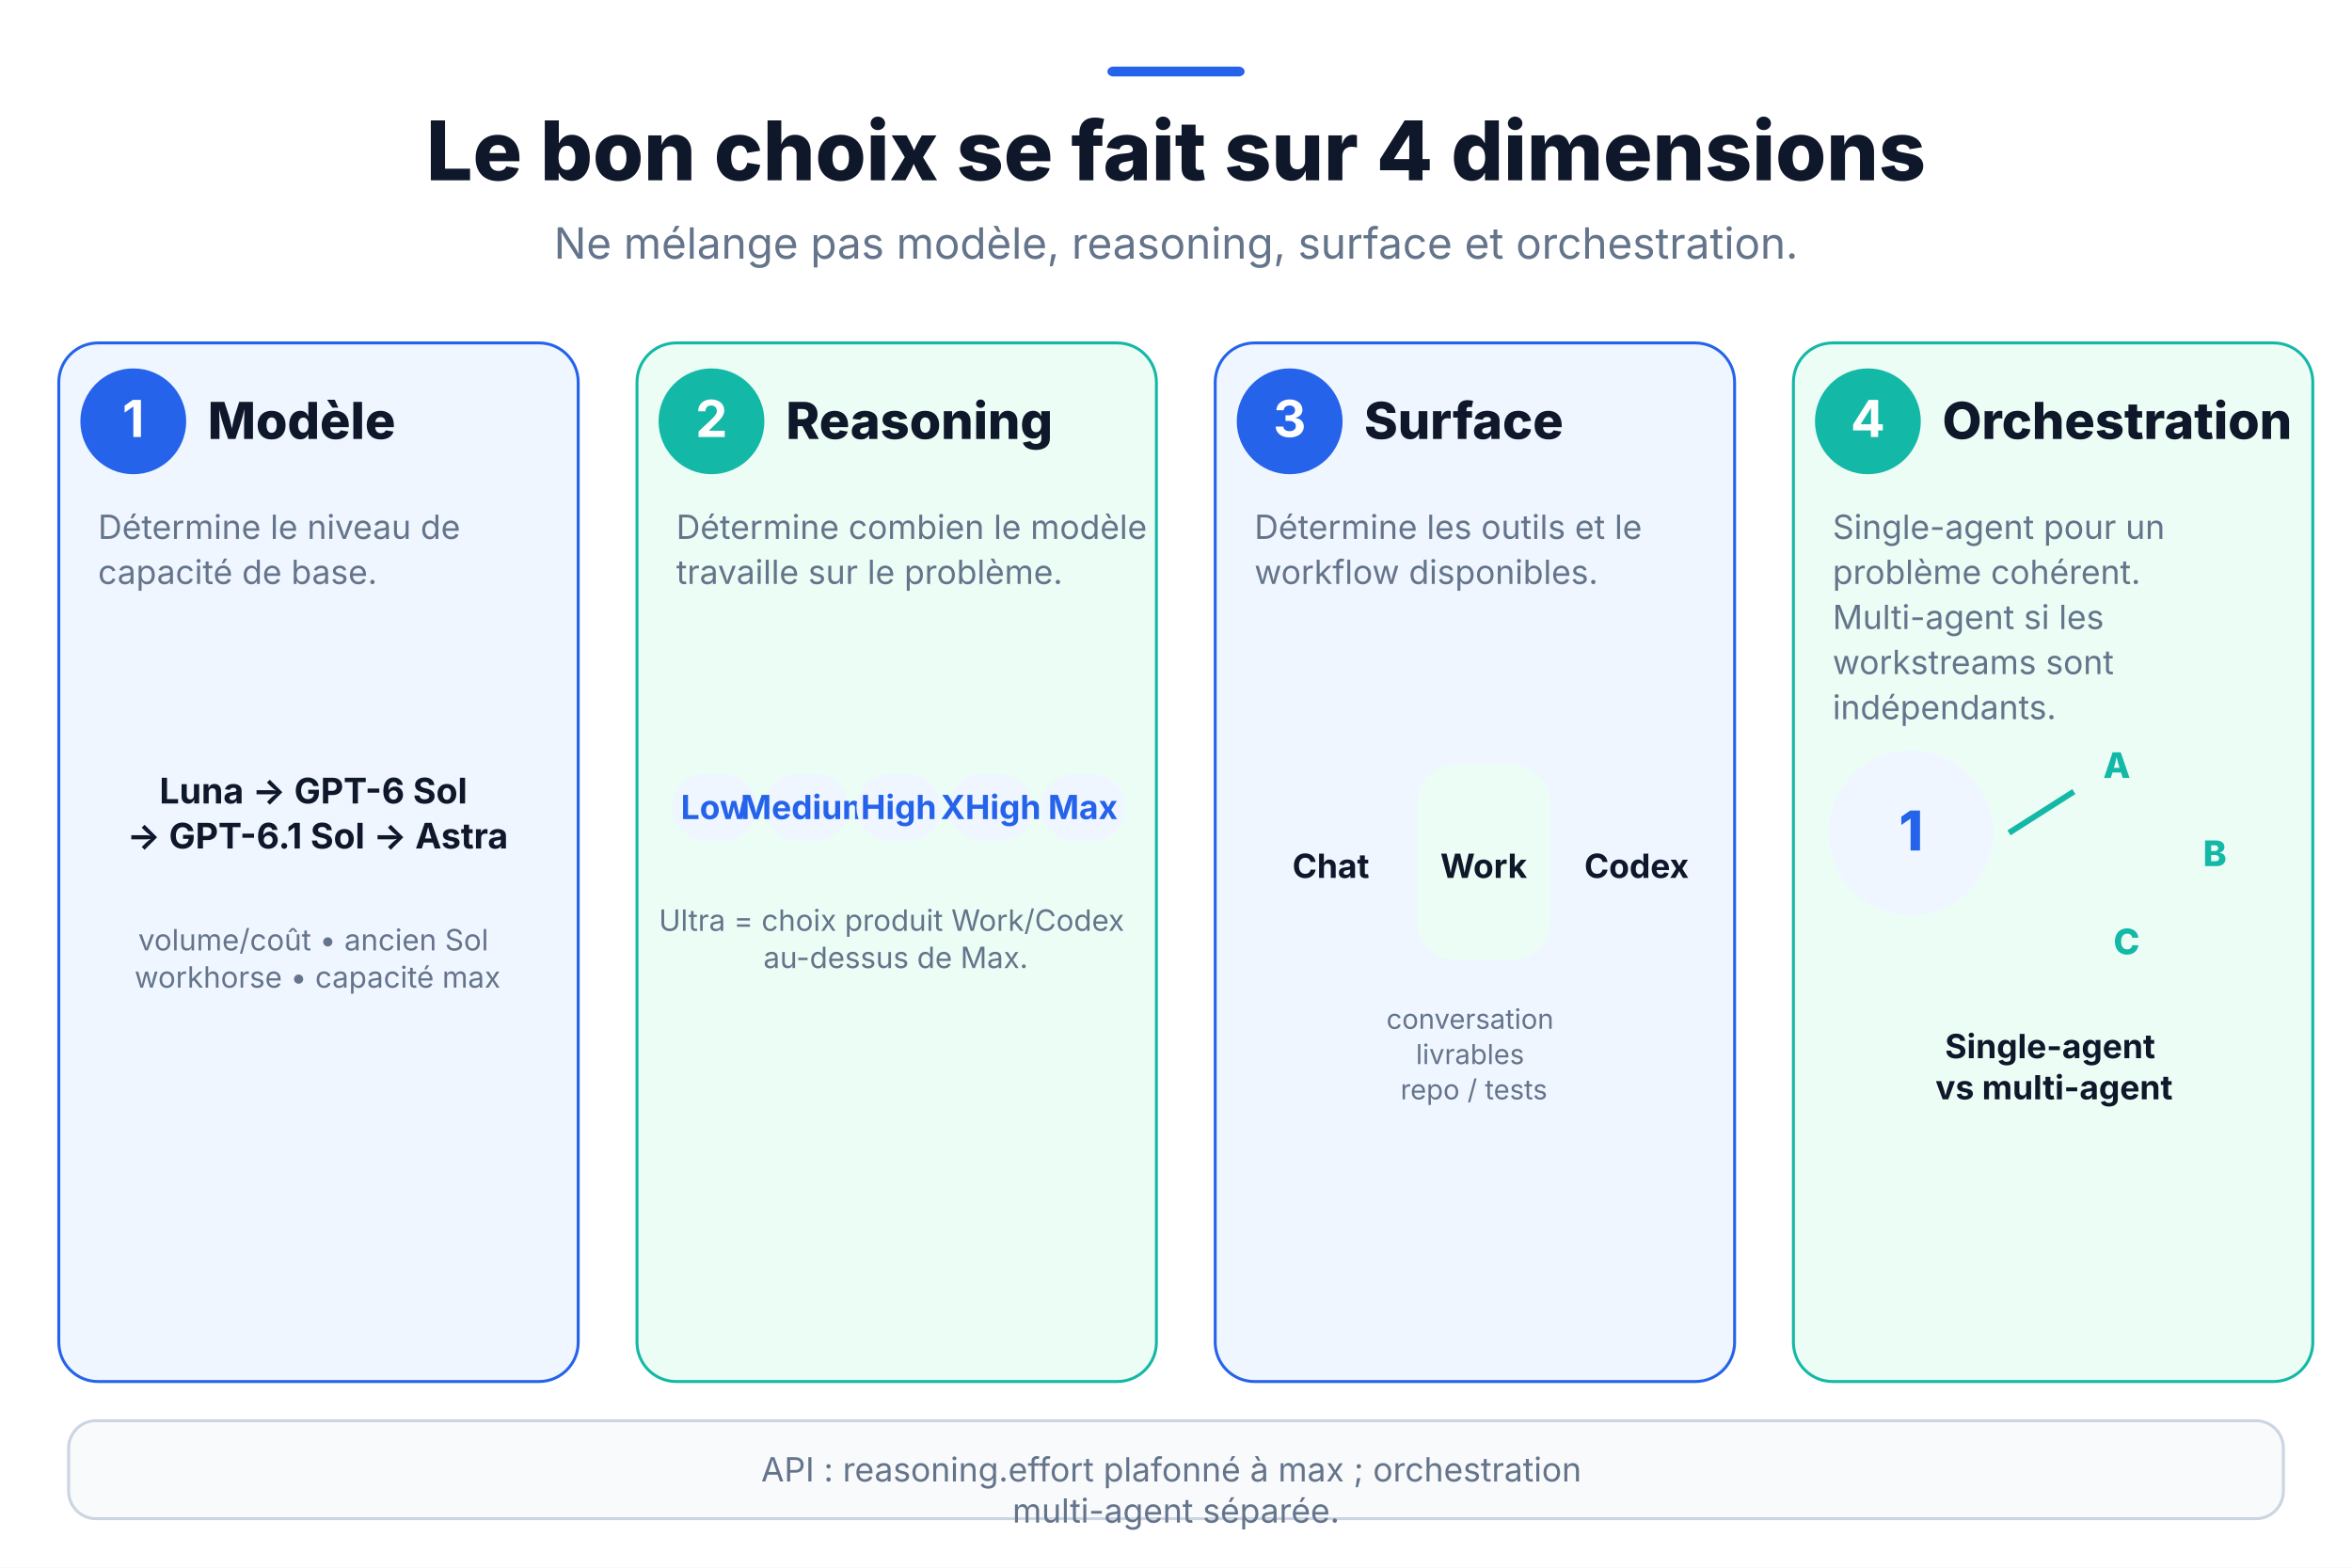
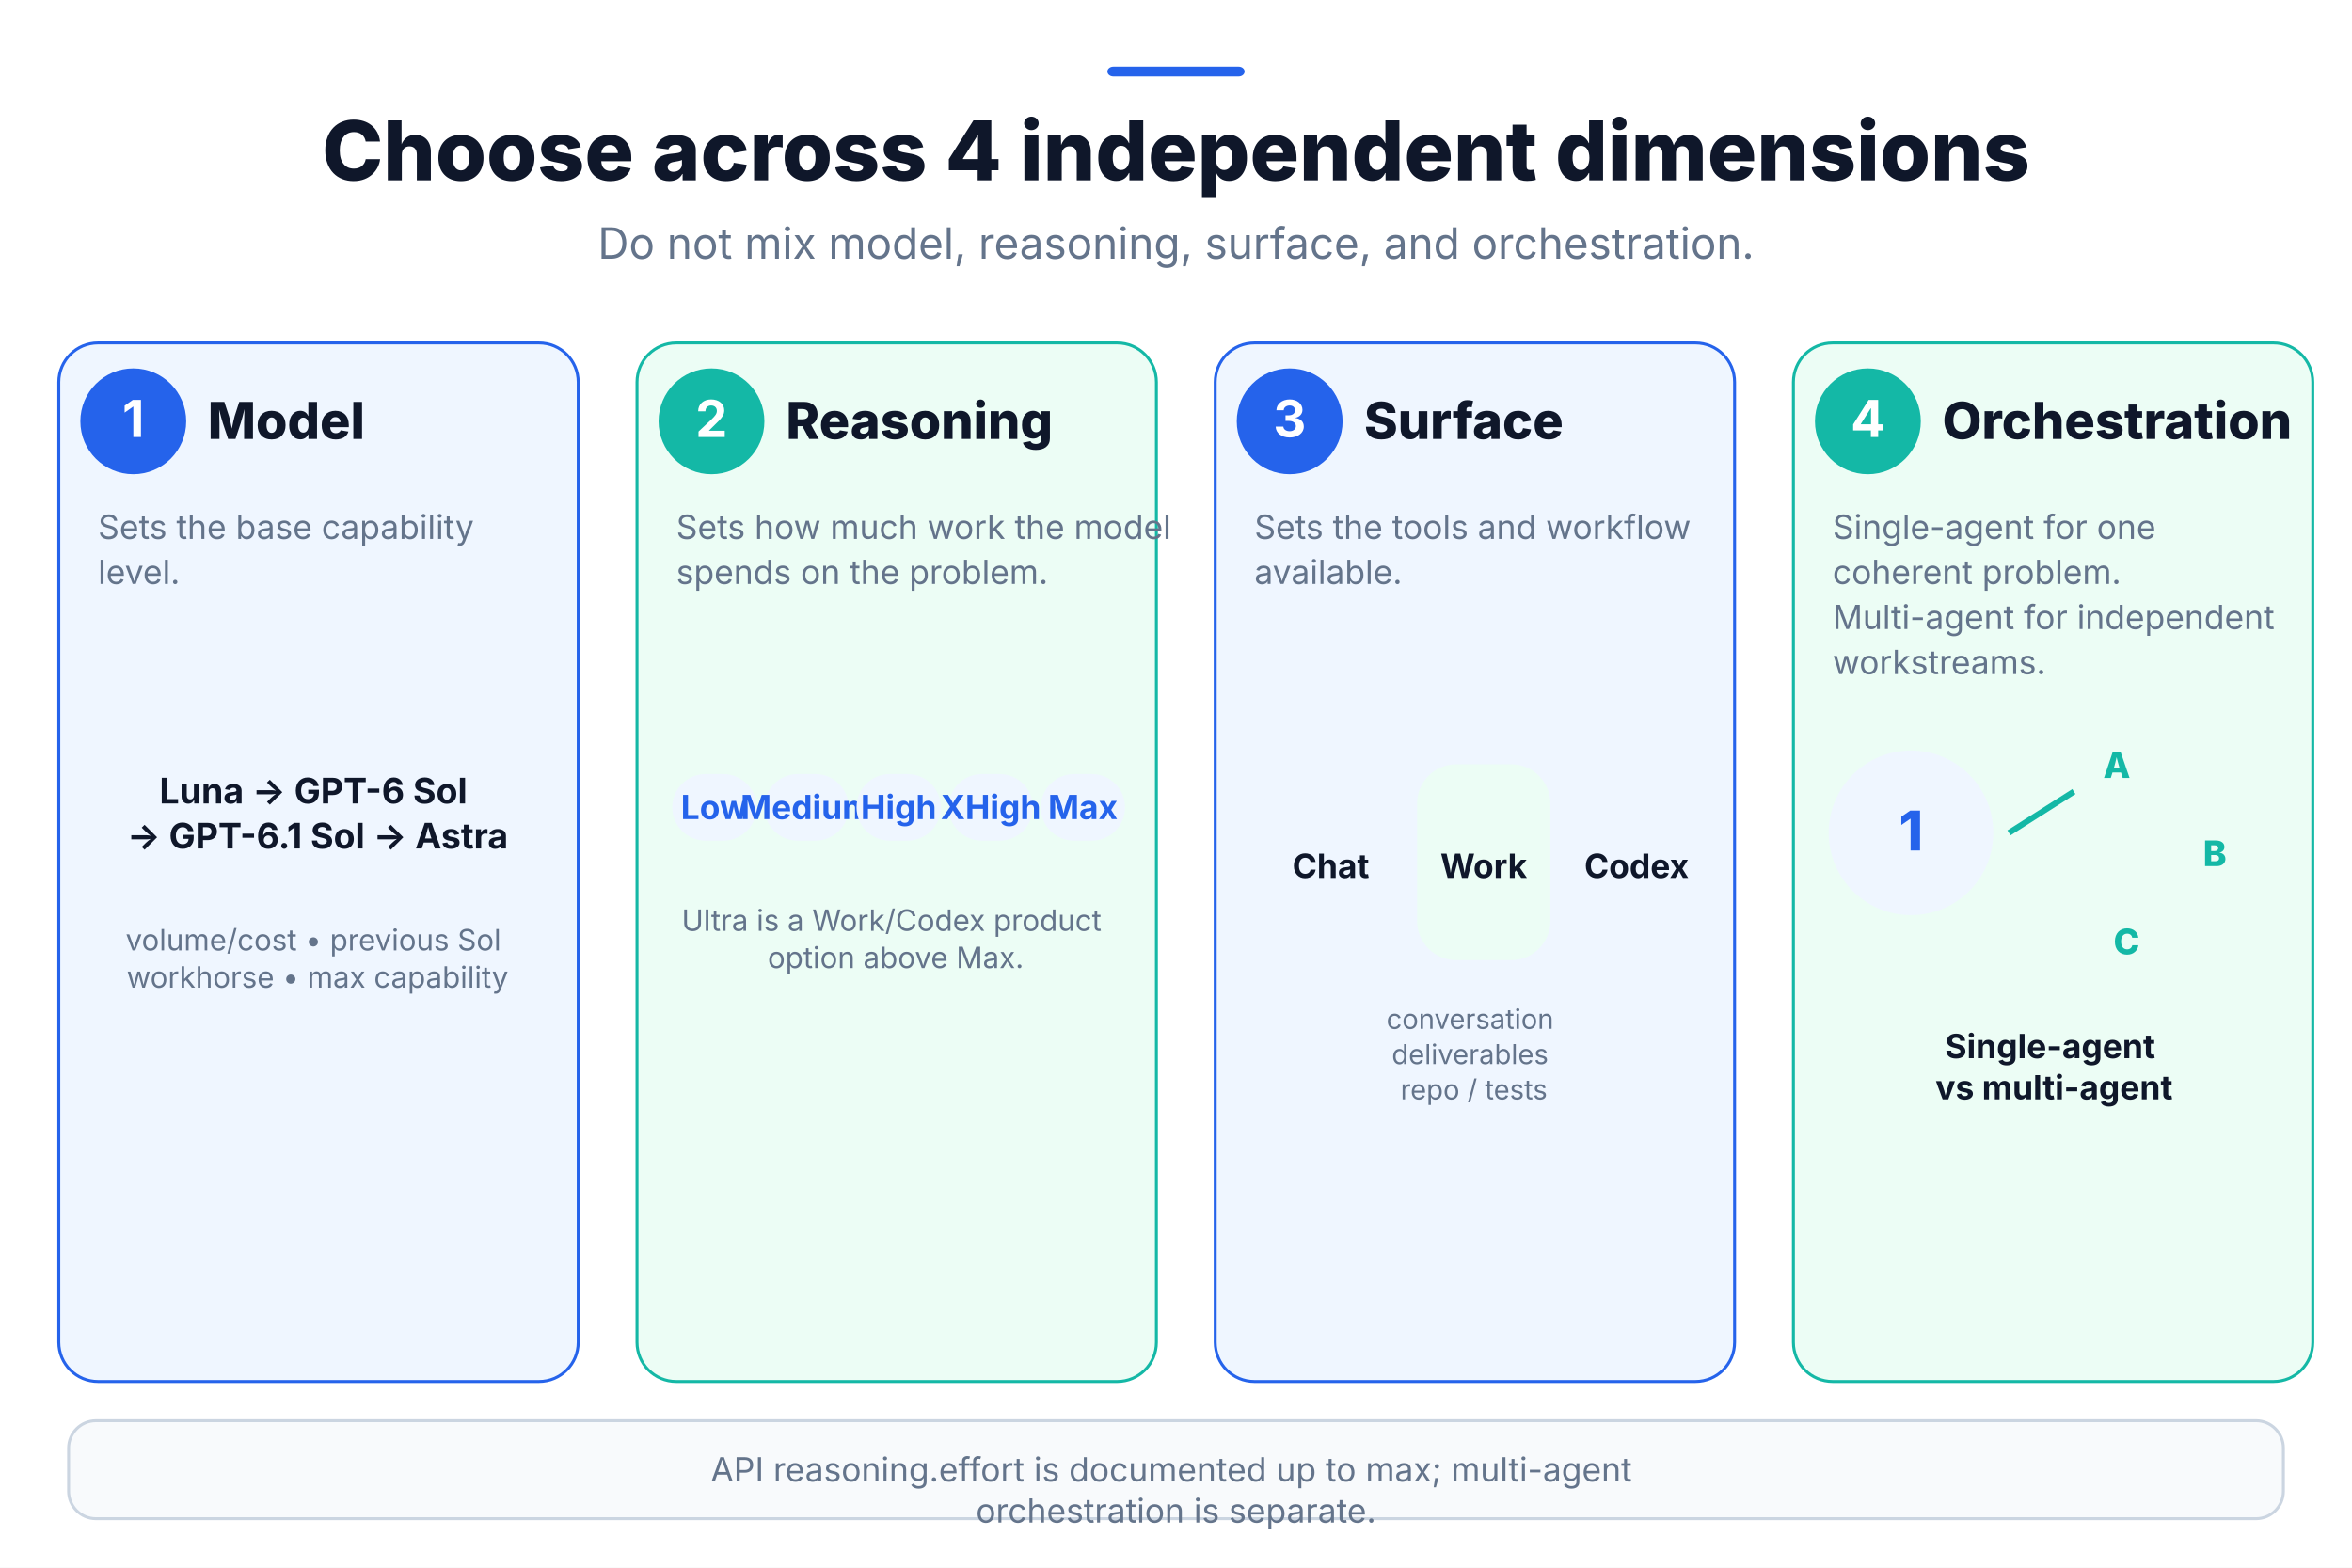
<svg xmlns="http://www.w3.org/2000/svg" width="1200" height="800" viewBox="0 0 1200 800">
  <rect width="1200" height="800" fill="#FFFFFF" />
  <rect x="565" y="34" width="70" height="5" rx="3" fill="#2563EB" />
  <text x="600" y="92" font-family="Inter,Segoe UI,Arial,sans-serif" font-size="42" font-weight="800" fill="#0F172A" text-anchor="middle">
-     <tspan x="600" dy="0">Le bon choix se fait sur 4 dimensions</tspan>
+     <tspan x="600" dy="0">Choose across 4 independent dimensions</tspan>
  </text>
  <text x="600" y="132" font-family="Inter,Segoe UI,Arial,sans-serif" font-size="22" font-weight="400" fill="#64748B" text-anchor="middle">
-     <tspan x="600" dy="0">Ne mélange pas modèle, reasoning, surface et orchestration.</tspan>
+     <tspan x="600" dy="0">Do not mix model, reasoning, surface, and orchestration.</tspan>
  </text>
  <rect x="30" y="175" width="265" height="530" rx="20" fill="#EFF6FF" stroke="#2563EB" stroke-width="1.5" />
  <circle cx="68" cy="215" r="27" fill="#2563EB" />
  <text x="68" y="223" font-family="Inter,Segoe UI,Arial,sans-serif" font-size="26" font-weight="700" fill="#fff" text-anchor="middle">
    <tspan x="68" dy="0">1</tspan>
  </text>
  <text x="106" y="224" font-family="Inter,Segoe UI,Arial,sans-serif" font-size="26" font-weight="800" fill="#0F172A" text-anchor="start">
-     <tspan x="106" dy="0">Modèle</tspan>
+     <tspan x="106" dy="0">Model</tspan>
  </text>
  <text x="50" y="275" font-family="Inter,Segoe UI,Arial,sans-serif" font-size="17" font-weight="400" fill="#64748B" text-anchor="start">
-     <tspan x="50" dy="0">Détermine le niveau de</tspan>
-     <tspan x="50" dy="23">capacité de base.</tspan>
+     <tspan x="50" dy="0">Sets the base capability</tspan>
+     <tspan x="50" dy="23">level.</tspan>
  </text>
  <rect x="325" y="175" width="265" height="530" rx="20" fill="#ECFDF5" stroke="#14B8A6" stroke-width="1.5" />
  <circle cx="363" cy="215" r="27" fill="#14B8A6" />
  <text x="363" y="223" font-family="Inter,Segoe UI,Arial,sans-serif" font-size="26" font-weight="700" fill="#fff" text-anchor="middle">
    <tspan x="363" dy="0">2</tspan>
  </text>
  <text x="401" y="224" font-family="Inter,Segoe UI,Arial,sans-serif" font-size="26" font-weight="800" fill="#0F172A" text-anchor="start">
    <tspan x="401" dy="0">Reasoning</tspan>
  </text>
  <text x="345" y="275" font-family="Inter,Segoe UI,Arial,sans-serif" font-size="17" font-weight="400" fill="#64748B" text-anchor="start">
-     <tspan x="345" dy="0">Détermine combien le modèle</tspan>
-     <tspan x="345" dy="23">travaille sur le problème.</tspan>
+     <tspan x="345" dy="0">Sets how much work the model</tspan>
+     <tspan x="345" dy="23">spends on the problem.</tspan>
  </text>
  <rect x="620" y="175" width="265" height="530" rx="20" fill="#EFF6FF" stroke="#2563EB" stroke-width="1.5" />
  <circle cx="658" cy="215" r="27" fill="#2563EB" />
  <text x="658" y="223" font-family="Inter,Segoe UI,Arial,sans-serif" font-size="26" font-weight="700" fill="#fff" text-anchor="middle">
    <tspan x="658" dy="0">3</tspan>
  </text>
  <text x="696" y="224" font-family="Inter,Segoe UI,Arial,sans-serif" font-size="26" font-weight="800" fill="#0F172A" text-anchor="start">
    <tspan x="696" dy="0">Surface</tspan>
  </text>
  <text x="640" y="275" font-family="Inter,Segoe UI,Arial,sans-serif" font-size="17" font-weight="400" fill="#64748B" text-anchor="start">
-     <tspan x="640" dy="0">Détermine les outils et le</tspan>
-     <tspan x="640" dy="23">workflow disponibles.</tspan>
+     <tspan x="640" dy="0">Sets the tools and workflow</tspan>
+     <tspan x="640" dy="23">available.</tspan>
  </text>
  <rect x="915" y="175" width="265" height="530" rx="20" fill="#ECFDF5" stroke="#14B8A6" stroke-width="1.5" />
  <circle cx="953" cy="215" r="27" fill="#14B8A6" />
  <text x="953" y="223" font-family="Inter,Segoe UI,Arial,sans-serif" font-size="26" font-weight="700" fill="#fff" text-anchor="middle">
    <tspan x="953" dy="0">4</tspan>
  </text>
  <text x="991" y="224" font-family="Inter,Segoe UI,Arial,sans-serif" font-size="26" font-weight="800" fill="#0F172A" text-anchor="start">
    <tspan x="991" dy="0">Orchestration</tspan>
  </text>
  <text x="935" y="275" font-family="Inter,Segoe UI,Arial,sans-serif" font-size="17" font-weight="400" fill="#64748B" text-anchor="start">
-     <tspan x="935" dy="0">Single-agent pour un</tspan>
-     <tspan x="935" dy="23">problème cohérent.</tspan>
-     <tspan x="935" dy="23">Multi-agent si les</tspan>
-     <tspan x="935" dy="23">workstreams sont</tspan>
-     <tspan x="935" dy="23">indépendants.</tspan>
+     <tspan x="935" dy="0">Single-agent for one</tspan>
+     <tspan x="935" dy="23">coherent problem.</tspan>
+     <tspan x="935" dy="23">Multi-agent for independent</tspan>
+     <tspan x="935" dy="23">workstreams.</tspan>
  </text>
  <text x="162" y="410" font-family="Inter,Segoe UI,Arial,sans-serif" font-size="18" font-weight="700" fill="#0F172A" text-anchor="middle">
-     <tspan x="162" dy="0">Luna  →  GPT-6 Sol</tspan>
-     <tspan x="162" dy="23">→  GPT-6.1 Sol  →  Astra</tspan>
+     <tspan x="162" dy="0">Luna → GPT-6 Sol</tspan>
+     <tspan x="162" dy="23">→ GPT-6.1 Sol → Astra</tspan>
  </text>
  <text x="162" y="485" font-family="Inter,Segoe UI,Arial,sans-serif" font-size="15" font-weight="400" fill="#64748B" text-anchor="middle">
-     <tspan x="162" dy="0">volume/coût • ancien Sol</tspan>
-     <tspan x="162" dy="19">workhorse • capacité max</tspan>
+     <tspan x="162" dy="0">volume/cost • previous Sol</tspan>
+     <tspan x="162" dy="19">workhorse • max capability</tspan>
  </text>
  <rect x="343" y="395" width="43" height="34" rx="17" fill="#EFF6FF" />
  <text x="364.5" y="418" font-family="Inter,Segoe UI,Arial,sans-serif" font-size="17" font-weight="700" fill="#2563EB" text-anchor="middle">
    <tspan x="364.5" dy="0">Low</tspan>
  </text>
  <rect x="390" y="395" width="43" height="34" rx="17" fill="#EFF6FF" />
  <text x="411.5" y="418" font-family="Inter,Segoe UI,Arial,sans-serif" font-size="17" font-weight="700" fill="#2563EB" text-anchor="middle">
    <tspan x="411.5" dy="0">Medium</tspan>
  </text>
  <rect x="437" y="395" width="43" height="34" rx="17" fill="#EFF6FF" />
  <text x="458.5" y="418" font-family="Inter,Segoe UI,Arial,sans-serif" font-size="17" font-weight="700" fill="#2563EB" text-anchor="middle">
    <tspan x="458.5" dy="0">High</tspan>
  </text>
  <rect x="484" y="395" width="43" height="34" rx="17" fill="#EFF6FF" />
  <text x="505.5" y="418" font-family="Inter,Segoe UI,Arial,sans-serif" font-size="17" font-weight="700" fill="#2563EB" text-anchor="middle">
    <tspan x="505.5" dy="0">XHigh</tspan>
  </text>
  <rect x="531" y="395" width="43" height="34" rx="17" fill="#EFF6FF" />
  <text x="552.5" y="418" font-family="Inter,Segoe UI,Arial,sans-serif" font-size="17" font-weight="700" fill="#2563EB" text-anchor="middle">
    <tspan x="552.5" dy="0">Max</tspan>
  </text>
  <text x="457" y="475" font-family="Inter,Segoe UI,Arial,sans-serif" font-size="15" font-weight="400" fill="#64748B" text-anchor="middle">
-     <tspan x="457" dy="0">Ultra = choix produit Work/Codex</tspan>
-     <tspan x="457" dy="19">au-dessus de Max.</tspan>
+     <tspan x="457" dy="0">Ultra is a Work/Codex product</tspan>
+     <tspan x="457" dy="19">option above Max.</tspan>
  </text>
  <rect x="645" y="390" width="68" height="100" rx="20" fill="#EFF6FF" stroke="none" stroke-width="1.5" />
  <text x="679" y="448" font-family="Inter,Segoe UI,Arial,sans-serif" font-size="17" font-weight="700" fill="#0F172A" text-anchor="middle">
    <tspan x="679" dy="0">Chat</tspan>
  </text>
  <rect x="723" y="390" width="68" height="100" rx="20" fill="#ECFDF5" stroke="none" stroke-width="1.5" />
  <text x="757" y="448" font-family="Inter,Segoe UI,Arial,sans-serif" font-size="17" font-weight="700" fill="#0F172A" text-anchor="middle">
    <tspan x="757" dy="0">Work</tspan>
  </text>
  <rect x="801" y="390" width="68" height="100" rx="20" fill="#EFF6FF" stroke="none" stroke-width="1.5" />
  <text x="835" y="448" font-family="Inter,Segoe UI,Arial,sans-serif" font-size="17" font-weight="700" fill="#0F172A" text-anchor="middle">
    <tspan x="835" dy="0">Codex</tspan>
  </text>
  <text x="752" y="525" font-family="Inter,Segoe UI,Arial,sans-serif" font-size="14" font-weight="400" fill="#64748B" text-anchor="middle">
    <tspan x="752" dy="0">conversation</tspan>
-     <tspan x="752" dy="18">livrables</tspan>
+     <tspan x="752" dy="18">deliverables</tspan>
    <tspan x="752" dy="18">repo / tests</tspan>
  </text>
  <circle cx="975" cy="425" r="42" fill="#EFF6FF" />
  <text x="975" y="434" font-family="Inter,Segoe UI,Arial,sans-serif" font-size="28" font-weight="800" fill="#2563EB" text-anchor="middle">
    <tspan x="975" dy="0">1</tspan>
  </text>
  <line x1="1025" y1="425" x2="1080" y2="390" stroke="#14B8A6" stroke-width="3" />
  <path d="M 1070 383 L 1080 390 L 1070 397" fill="none" stroke="#14B8A6" stroke-width="3" />
  <circle cx="1080" cy="390" r="26" fill="#ECFDF5" />
  <text x="1080" y="397" font-family="Inter,Segoe UI,Arial,sans-serif" font-size="18" font-weight="800" fill="#14B8A6" text-anchor="middle">
    <tspan x="1080" dy="0">A</tspan>
  </text>
  <circle cx="1130" cy="435" r="26" fill="#ECFDF5" />
  <text x="1130" y="442" font-family="Inter,Segoe UI,Arial,sans-serif" font-size="18" font-weight="800" fill="#14B8A6" text-anchor="middle">
    <tspan x="1130" dy="0">B</tspan>
  </text>
  <circle cx="1085" cy="480" r="26" fill="#ECFDF5" />
  <text x="1085" y="487" font-family="Inter,Segoe UI,Arial,sans-serif" font-size="18" font-weight="800" fill="#14B8A6" text-anchor="middle">
    <tspan x="1085" dy="0">C</tspan>
  </text>
  <text x="1048" y="540" font-family="Inter,Segoe UI,Arial,sans-serif" font-size="17" font-weight="700" fill="#0F172A" text-anchor="middle">
    <tspan x="1048" dy="0">Single-agent</tspan>
    <tspan x="1048" dy="21">vs multi-agent</tspan>
  </text>
  <rect x="35" y="725" width="1130" height="50" rx="14" fill="#F8FAFC" stroke="#CBD5E1" stroke-width="1.5" />
  <text x="600" y="756" font-family="Inter,Segoe UI,Arial,sans-serif" font-size="17" font-weight="400" fill="#64748B" text-anchor="middle">
-     <tspan x="600" dy="0">API : reasoning.effort plafonné à max ; orchestration</tspan>
-     <tspan x="600" dy="21">multi-agent séparée.</tspan>
+     <tspan x="600" dy="0">API reasoning.effort is documented up to max; multi-agent</tspan>
+     <tspan x="600" dy="21">orchestration is separate.</tspan>
  </text>
</svg>
